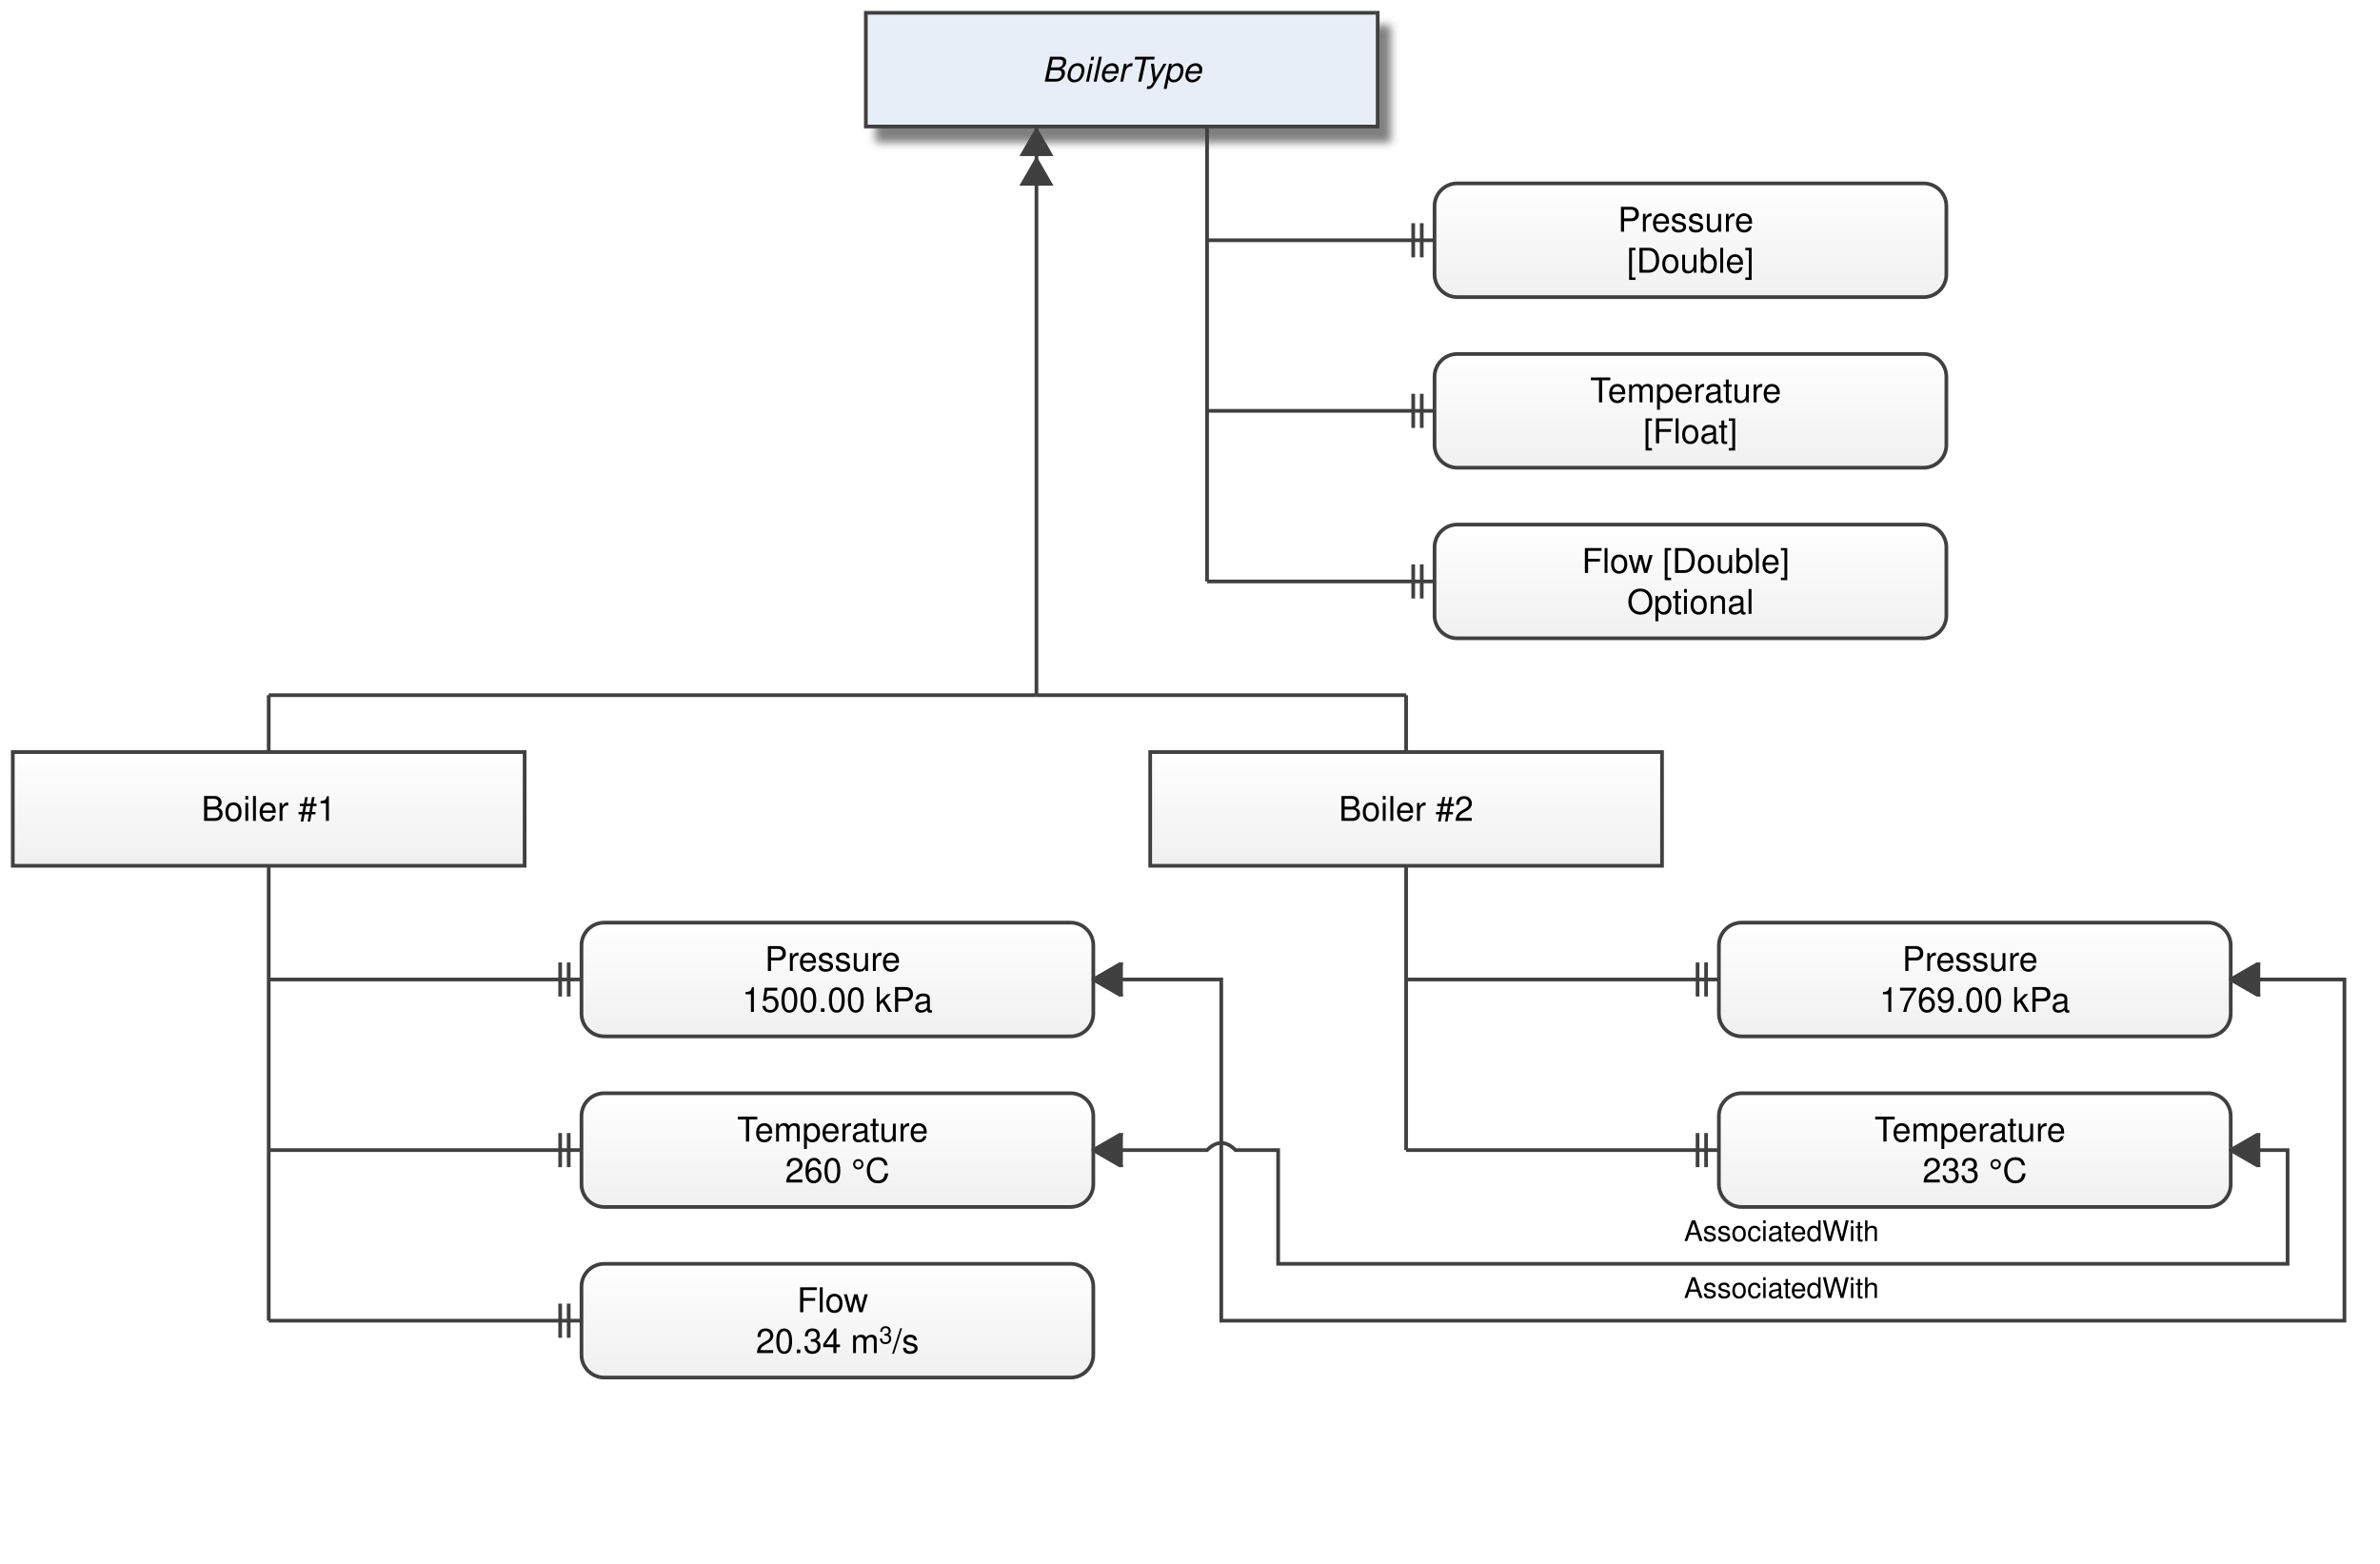
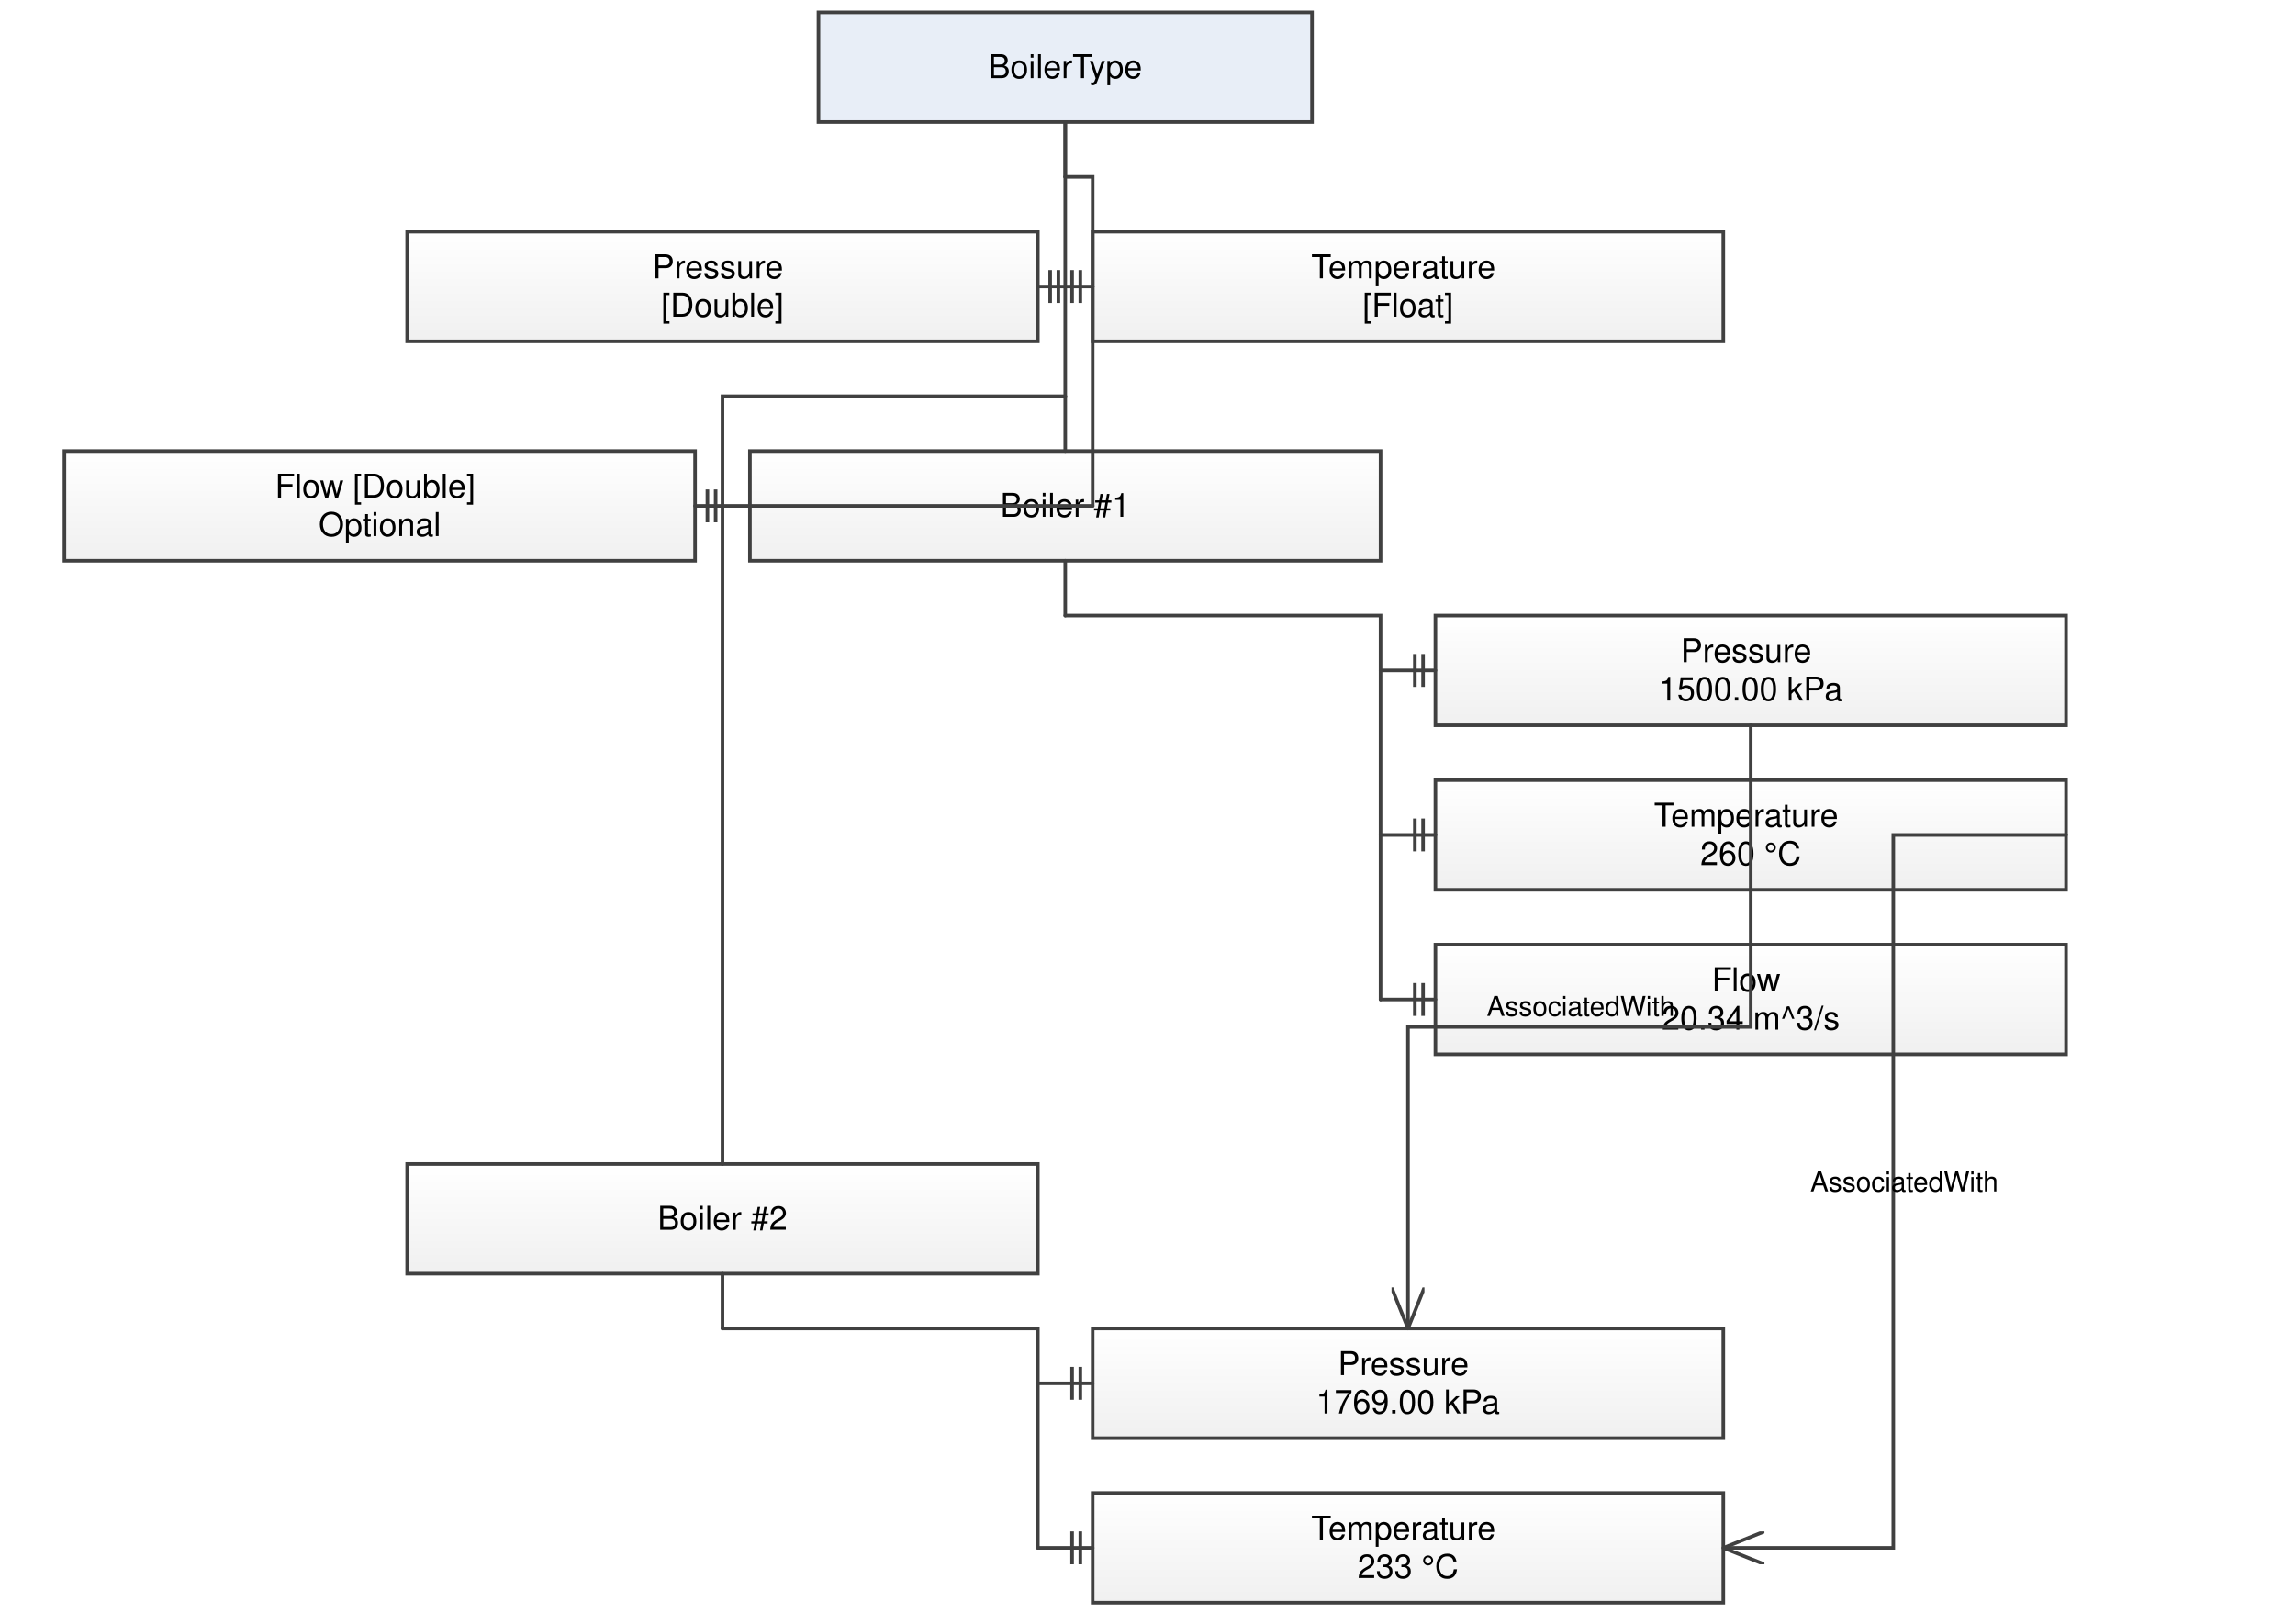
- <svg xmlns="http://www.w3.org/2000/svg" width="837px" height="550px" viewBox="-0.5 -0.5 837 550">
+ <svg xmlns="http://www.w3.org/2000/svg" width="837px" height="592px" viewBox="-0.5 -0.5 837 592">
  <defs>
-     <filter id="node-shadow" x="-20%" y="-20%" width="150%" height="150%">
-       <feDropShadow dx="4" dy="5" stdDeviation="1.5" flood-color="#000000" flood-opacity="0.5" />
-     </filter>
    <linearGradient id="instance-fill" x1="0" y1="0" x2="0" y2="1">
      <stop offset="0%" stop-color="#ffffff" />
      <stop offset="100%" stop-color="#f0f0f0" />
    </linearGradient>
-     <marker id="has-type-definition" viewBox="0 0 20.78 12" markerWidth="20.78" markerHeight="12" refX="20.78" refY="6" orient="auto-start-reverse" markerUnits="userSpaceOnUse">
-       <path d="M0,0 L10.39,6 L0,12 Z M10.39,0 L20.78,6 L10.39,12 Z" fill="context-stroke" />
-     </marker>
    <marker id="has-component" viewBox="0 0 6 12" markerWidth="6" markerHeight="12" refX="6" refY="6" orient="auto" markerUnits="userSpaceOnUse">
      <path d="M4.5,0 L4.5,12" fill="none" stroke="context-stroke" stroke-width="1.3" />
    </marker>
    <marker id="has-property" viewBox="0 0 10.5 12" markerWidth="10.5" markerHeight="12" refX="10.5" refY="6" orient="auto" markerUnits="userSpaceOnUse">
-       <path d="M3.0,0 L3.0,12 M6.0,0 L6.0,12" fill="none" stroke="context-stroke" stroke-width="1.3" />
+       <path d="M3,0 L3,12 M6,0 L6,12" fill="none" stroke="context-stroke" stroke-width="1.3" />
    </marker>
    <marker id="organizes" viewBox="0 0 15 12" markerWidth="15" markerHeight="12" refX="15" refY="6" orient="auto" markerUnits="userSpaceOnUse">
      <path d="M0,0 L15,6 L0,12" fill="none" stroke="context-stroke" stroke-width="1.3" />
    </marker>
    <marker id="additional-reference" viewBox="0 0 15 12" markerWidth="15" markerHeight="12" refX="15" refY="6" orient="auto" markerUnits="userSpaceOnUse">
      <path d="M0,0 L15,6 L0,12" fill="none" stroke="context-stroke" stroke-width="1.3" />
    </marker>
-     <marker id="associated-with" viewBox="0 0 10.39 12" markerWidth="10.39" markerHeight="12" refX="10.39" refY="6" orient="auto-start-reverse" markerUnits="userSpaceOnUse">
-       <path d="M0,0 L10.39,6 L0,12" fill="context-stroke" stroke="context-stroke" stroke-width="1.3" />
-     </marker>
  </defs>
  <g>
-     <g filter="url(#node-shadow)">
-       <rect x="304" y="4" width="180" height="40" fill="#e8eef7" stroke="#404040" stroke-width="1.3" pointer-events="all" />
+     <g>
+       <rect x="298" y="4" width="180" height="40" fill="#e8eef7" stroke="#404040" stroke-width="1.3" />
+       <text x="388" y="28.0" text-anchor="middle" font-family="Helvetica" font-size="12">
+         <tspan x="388" dy="0">BoilerType</tspan>
+       </text>
    </g>
-     <text x="394" y="28.2" text-anchor="middle" font-family="Helvetica" font-size="12" font-style="italic" fill="#000000">
-       <tspan x="394" dy="0.0">BoilerType</tspan>
-     </text>
    <g>
-       <rect x="504" y="64" width="180" height="40" rx="8" fill="url(#instance-fill)" stroke="#404040" stroke-width="1.3" pointer-events="all" />
+       <rect x="148" y="84" width="230" height="40" fill="url(#instance-fill)" stroke="#404040" stroke-width="1.3" />
+       <text x="263" y="101.0" text-anchor="middle" font-family="Helvetica" font-size="12">
+         <tspan x="263" dy="0">Pressure</tspan>
+         <tspan x="263" dy="14">[Double]</tspan>
+       </text>
    </g>
-     <text x="594" y="81.0" text-anchor="middle" font-family="Helvetica" font-size="12" font-style="normal" fill="#000000">
-       <tspan x="594" dy="0.0">Pressure</tspan>
-       <tspan x="594" dy="14.4">[Double]</tspan>
-     </text>
    <g>
-       <rect x="504" y="124" width="180" height="40" rx="8" fill="url(#instance-fill)" stroke="#404040" stroke-width="1.3" pointer-events="all" />
+       <rect x="398" y="84" width="230" height="40" fill="url(#instance-fill)" stroke="#404040" stroke-width="1.3" />
+       <text x="513" y="101.0" text-anchor="middle" font-family="Helvetica" font-size="12">
+         <tspan x="513" dy="0">Temperature</tspan>
+         <tspan x="513" dy="14">[Float]</tspan>
+       </text>
    </g>
-     <text x="594" y="141.0" text-anchor="middle" font-family="Helvetica" font-size="12" font-style="normal" fill="#000000">
-       <tspan x="594" dy="0.0">Temperature</tspan>
-       <tspan x="594" dy="14.4">[Float]</tspan>
-     </text>
    <g>
-       <rect x="504" y="184" width="180" height="40" rx="8" fill="url(#instance-fill)" stroke="#404040" stroke-width="1.3" pointer-events="all" />
+       <rect x="23" y="164" width="230" height="40" fill="url(#instance-fill)" stroke="#404040" stroke-width="1.3" />
+       <text x="138" y="181.0" text-anchor="middle" font-family="Helvetica" font-size="12">
+         <tspan x="138" dy="0">Flow [Double]</tspan>
+         <tspan x="138" dy="14">Optional</tspan>
+       </text>
    </g>
-     <text x="594" y="201.0" text-anchor="middle" font-family="Helvetica" font-size="12" font-style="normal" fill="#000000">
-       <tspan x="594" dy="0.0">Flow [Double]</tspan>
-       <tspan x="594" dy="14.4">Optional</tspan>
-     </text>
    <g>
-       <rect x="4" y="264" width="180" height="40" fill="url(#instance-fill)" stroke="#404040" stroke-width="1.3" pointer-events="all" />
+       <rect x="273" y="164" width="230" height="40" fill="url(#instance-fill)" stroke="#404040" stroke-width="1.3" />
+       <text x="388" y="188.0" text-anchor="middle" font-family="Helvetica" font-size="12">
+         <tspan x="388" dy="0">Boiler #1</tspan>
+       </text>
    </g>
-     <text x="94" y="288.2" text-anchor="middle" font-family="Helvetica" font-size="12" font-style="normal" fill="#000000">
-       <tspan x="94" dy="0.0">Boiler #1</tspan>
-     </text>
    <g>
-       <rect x="204" y="324" width="180" height="40" rx="8" fill="url(#instance-fill)" stroke="#404040" stroke-width="1.3" pointer-events="all" />
+       <rect x="523" y="224" width="230" height="40" fill="url(#instance-fill)" stroke="#404040" stroke-width="1.3" />
+       <text x="638" y="241.0" text-anchor="middle" font-family="Helvetica" font-size="12">
+         <tspan x="638" dy="0">Pressure</tspan>
+         <tspan x="638" dy="14">1500.00 kPa</tspan>
+       </text>
    </g>
-     <text x="294" y="341.0" text-anchor="middle" font-family="Helvetica" font-size="12" font-style="normal" fill="#000000">
-       <tspan x="294" dy="0.0">Pressure</tspan>
-       <tspan x="294" dy="14.4">1500.00 kPa</tspan>
-     </text>
    <g>
-       <rect x="204" y="384" width="180" height="40" rx="8" fill="url(#instance-fill)" stroke="#404040" stroke-width="1.3" pointer-events="all" />
+       <rect x="523" y="284" width="230" height="40" fill="url(#instance-fill)" stroke="#404040" stroke-width="1.3" />
+       <text x="638" y="301.0" text-anchor="middle" font-family="Helvetica" font-size="12">
+         <tspan x="638" dy="0">Temperature</tspan>
+         <tspan x="638" dy="14">260 °C</tspan>
+       </text>
    </g>
-     <text x="294" y="401.0" text-anchor="middle" font-family="Helvetica" font-size="12" font-style="normal" fill="#000000">
-       <tspan x="294" dy="0.0">Temperature</tspan>
-       <tspan x="294" dy="14.4">260 °C</tspan>
-     </text>
    <g>
-       <rect x="204" y="444" width="180" height="40" rx="8" fill="url(#instance-fill)" stroke="#404040" stroke-width="1.3" pointer-events="all" />
+       <rect x="523" y="344" width="230" height="40" fill="url(#instance-fill)" stroke="#404040" stroke-width="1.3" />
+       <text x="638" y="361.0" text-anchor="middle" font-family="Helvetica" font-size="12">
+         <tspan x="638" dy="0">Flow</tspan>
+         <tspan x="638" dy="14">20.34 m^3/s</tspan>
+       </text>
    </g>
-     <text x="294" y="461.0" text-anchor="middle" font-family="Helvetica" font-size="12" font-style="normal" fill="#000000">
-       <tspan x="294" dy="0.0">Flow</tspan>
-       <tspan x="294" dy="14.4">20.34 m<tspan baseline-shift="super" font-size="70%">3</tspan>/s</tspan>
-     </text>
    <g>
-       <rect x="404" y="264" width="180" height="40" fill="url(#instance-fill)" stroke="#404040" stroke-width="1.3" pointer-events="all" />
+       <rect x="148" y="424" width="230" height="40" fill="url(#instance-fill)" stroke="#404040" stroke-width="1.3" />
+       <text x="263" y="448.0" text-anchor="middle" font-family="Helvetica" font-size="12">
+         <tspan x="263" dy="0">Boiler #2</tspan>
+       </text>
    </g>
-     <text x="494" y="288.2" text-anchor="middle" font-family="Helvetica" font-size="12" font-style="normal" fill="#000000">
-       <tspan x="494" dy="0.0">Boiler #2</tspan>
-     </text>
    <g>
-       <rect x="604" y="324" width="180" height="40" rx="8" fill="url(#instance-fill)" stroke="#404040" stroke-width="1.3" pointer-events="all" />
+       <rect x="398" y="484" width="230" height="40" fill="url(#instance-fill)" stroke="#404040" stroke-width="1.3" />
+       <text x="513" y="501.0" text-anchor="middle" font-family="Helvetica" font-size="12">
+         <tspan x="513" dy="0">Pressure</tspan>
+         <tspan x="513" dy="14">1769.00 kPa</tspan>
+       </text>
    </g>
-     <text x="694" y="341.0" text-anchor="middle" font-family="Helvetica" font-size="12" font-style="normal" fill="#000000">
-       <tspan x="694" dy="0.0">Pressure</tspan>
-       <tspan x="694" dy="14.4">1769.00 kPa</tspan>
-     </text>
    <g>
-       <rect x="604" y="384" width="180" height="40" rx="8" fill="url(#instance-fill)" stroke="#404040" stroke-width="1.3" pointer-events="all" />
+       <rect x="398" y="544" width="230" height="40" fill="url(#instance-fill)" stroke="#404040" stroke-width="1.3" />
+       <text x="513" y="561.0" text-anchor="middle" font-family="Helvetica" font-size="12">
+         <tspan x="513" dy="0">Temperature</tspan>
+         <tspan x="513" dy="14">233 °C</tspan>
+       </text>
    </g>
-     <text x="694" y="401.0" text-anchor="middle" font-family="Helvetica" font-size="12" font-style="normal" fill="#000000">
-       <tspan x="694" dy="0.0">Temperature</tspan>
-       <tspan x="694" dy="14.4">233 °C</tspan>
-     </text>
-     <line x1="424" y1="44.00" x2="424" y2="204" stroke="#404040" stroke-width="1.3" />
-     <line x1="424" y1="84" x2="504" y2="84" stroke="#404040" stroke-width="1.3" marker-end="url(#has-property)" />
-     <line x1="424" y1="144" x2="504" y2="144" stroke="#404040" stroke-width="1.3" marker-end="url(#has-property)" />
-     <line x1="424" y1="204" x2="504" y2="204" stroke="#404040" stroke-width="1.3" marker-end="url(#has-property)" />
-     <line x1="364" y1="44.00" x2="364" y2="244" stroke="#404040" stroke-width="1.3" marker-start="url(#has-type-definition)" />
-     <line x1="364" y1="244" x2="94" y2="244" stroke="#404040" stroke-width="1.3" />
-     <line x1="94" y1="244" x2="94" y2="264" stroke="#404040" stroke-width="1.3" />
-     <line x1="364" y1="244" x2="494" y2="244" stroke="#404040" stroke-width="1.3" />
-     <line x1="494" y1="244" x2="494" y2="264" stroke="#404040" stroke-width="1.3" />
-     <line x1="94" y1="304.00" x2="94" y2="464" stroke="#404040" stroke-width="1.3" />
-     <line x1="94" y1="344" x2="204" y2="344" stroke="#404040" stroke-width="1.3" marker-end="url(#has-property)" />
-     <line x1="94" y1="404" x2="204" y2="404" stroke="#404040" stroke-width="1.3" marker-end="url(#has-property)" />
-     <line x1="94" y1="464" x2="204" y2="464" stroke="#404040" stroke-width="1.3" marker-end="url(#has-property)" />
-     <line x1="494" y1="304.00" x2="494" y2="404" stroke="#404040" stroke-width="1.3" />
-     <line x1="494" y1="344" x2="604" y2="344" stroke="#404040" stroke-width="1.3" marker-end="url(#has-property)" />
-     <line x1="494" y1="404" x2="604" y2="404" stroke="#404040" stroke-width="1.3" marker-end="url(#has-property)" />
-     <path d="M 384,344 L 429,344 L 429,464 L 824,464 L 824,344 L 784,344" fill="none" stroke="#404040" stroke-linecap="round" stroke-width="1.3" marker-start="url(#associated-with)" marker-end="url(#associated-with)" />
-     <text x="626" y="456" text-anchor="middle" font-family="Helvetica" font-size="10" fill="#000000">AssociatedWith</text>
-     <path d="M 384,404 L 424,404 Q 429,399 434,404 L 449,404 L 449,444 L 804,444 L 804,404 L 784,404" fill="none" stroke="#404040" stroke-linecap="round" stroke-width="1.3" marker-start="url(#associated-with)" marker-end="url(#associated-with)" />
-     <text x="626" y="436" text-anchor="middle" font-family="Helvetica" font-size="10" fill="#000000">AssociatedWith</text>
+     <path d="M 388,44 L 388,64" fill="none" stroke="#404040" stroke-width="1.3" stroke-linecap="round" />
+     <path d="M 388,64 L 398,64 L 398,184" fill="none" stroke="#404040" stroke-width="1.3" stroke-linecap="round" />
+     <path d="M 398,104 L 378,104" fill="none" stroke="#404040" stroke-width="1.3" stroke-linecap="round" marker-end="url(#has-property)" />
+     <path d="M 398,104 L 398,104" fill="none" stroke="#404040" stroke-width="1.3" stroke-linecap="round" marker-end="url(#has-property)" />
+     <path d="M 398,184 L 253,184" fill="none" stroke="#404040" stroke-width="1.3" stroke-linecap="round" marker-end="url(#has-property)" />
+     <path d="M 388,44 L 388,64" fill="none" stroke="#404040" stroke-width="1.3" stroke-linecap="round" />
+     <path d="M 388,64 L 388,144" fill="none" stroke="#404040" stroke-width="1.3" stroke-linecap="round" />
+     <path d="M 388,144 L 388,144 L 388,164" fill="none" stroke="#404040" stroke-width="1.3" stroke-linecap="round" />
+     <path d="M 388,144 L 263,144 L 263,424" fill="none" stroke="#404040" stroke-width="1.3" stroke-linecap="round" />
+     <path d="M 388,204 L 388,224" fill="none" stroke="#404040" stroke-width="1.3" stroke-linecap="round" />
+     <path d="M 388,224 L 503,224 L 503,364" fill="none" stroke="#404040" stroke-width="1.3" stroke-linecap="round" />
+     <path d="M 503,244 L 523,244" fill="none" stroke="#404040" stroke-width="1.3" stroke-linecap="round" marker-end="url(#has-property)" />
+     <path d="M 503,304 L 523,304" fill="none" stroke="#404040" stroke-width="1.3" stroke-linecap="round" marker-end="url(#has-property)" />
+     <path d="M 503,364 L 523,364" fill="none" stroke="#404040" stroke-width="1.3" stroke-linecap="round" marker-end="url(#has-property)" />
+     <path d="M 263,464 L 263,484" fill="none" stroke="#404040" stroke-width="1.3" stroke-linecap="round" />
+     <path d="M 263,484 L 378,484 L 378,564" fill="none" stroke="#404040" stroke-width="1.3" stroke-linecap="round" />
+     <path d="M 378,504 L 398,504" fill="none" stroke="#404040" stroke-width="1.3" stroke-linecap="round" marker-end="url(#has-property)" />
+     <path d="M 378,564 L 398,564" fill="none" stroke="#404040" stroke-width="1.3" stroke-linecap="round" marker-end="url(#has-property)" />
+     <path d="M 638,264 L 638,374 L 513,374 L 513,484" fill="none" stroke="#404040" stroke-width="1.3" stroke-linecap="round" marker-end="url(#additional-reference)" />
+     <text x="576" y="370" text-anchor="middle" font-family="Helvetica" font-size="10">AssociatedWith</text>
+     <path d="M 753,304 L 690,304 L 690,564 L 628,564" fill="none" stroke="#404040" stroke-width="1.3" stroke-linecap="round" marker-end="url(#additional-reference)" />
+     <text x="694" y="434" text-anchor="middle" font-family="Helvetica" font-size="10">AssociatedWith</text>
  </g>
</svg>
